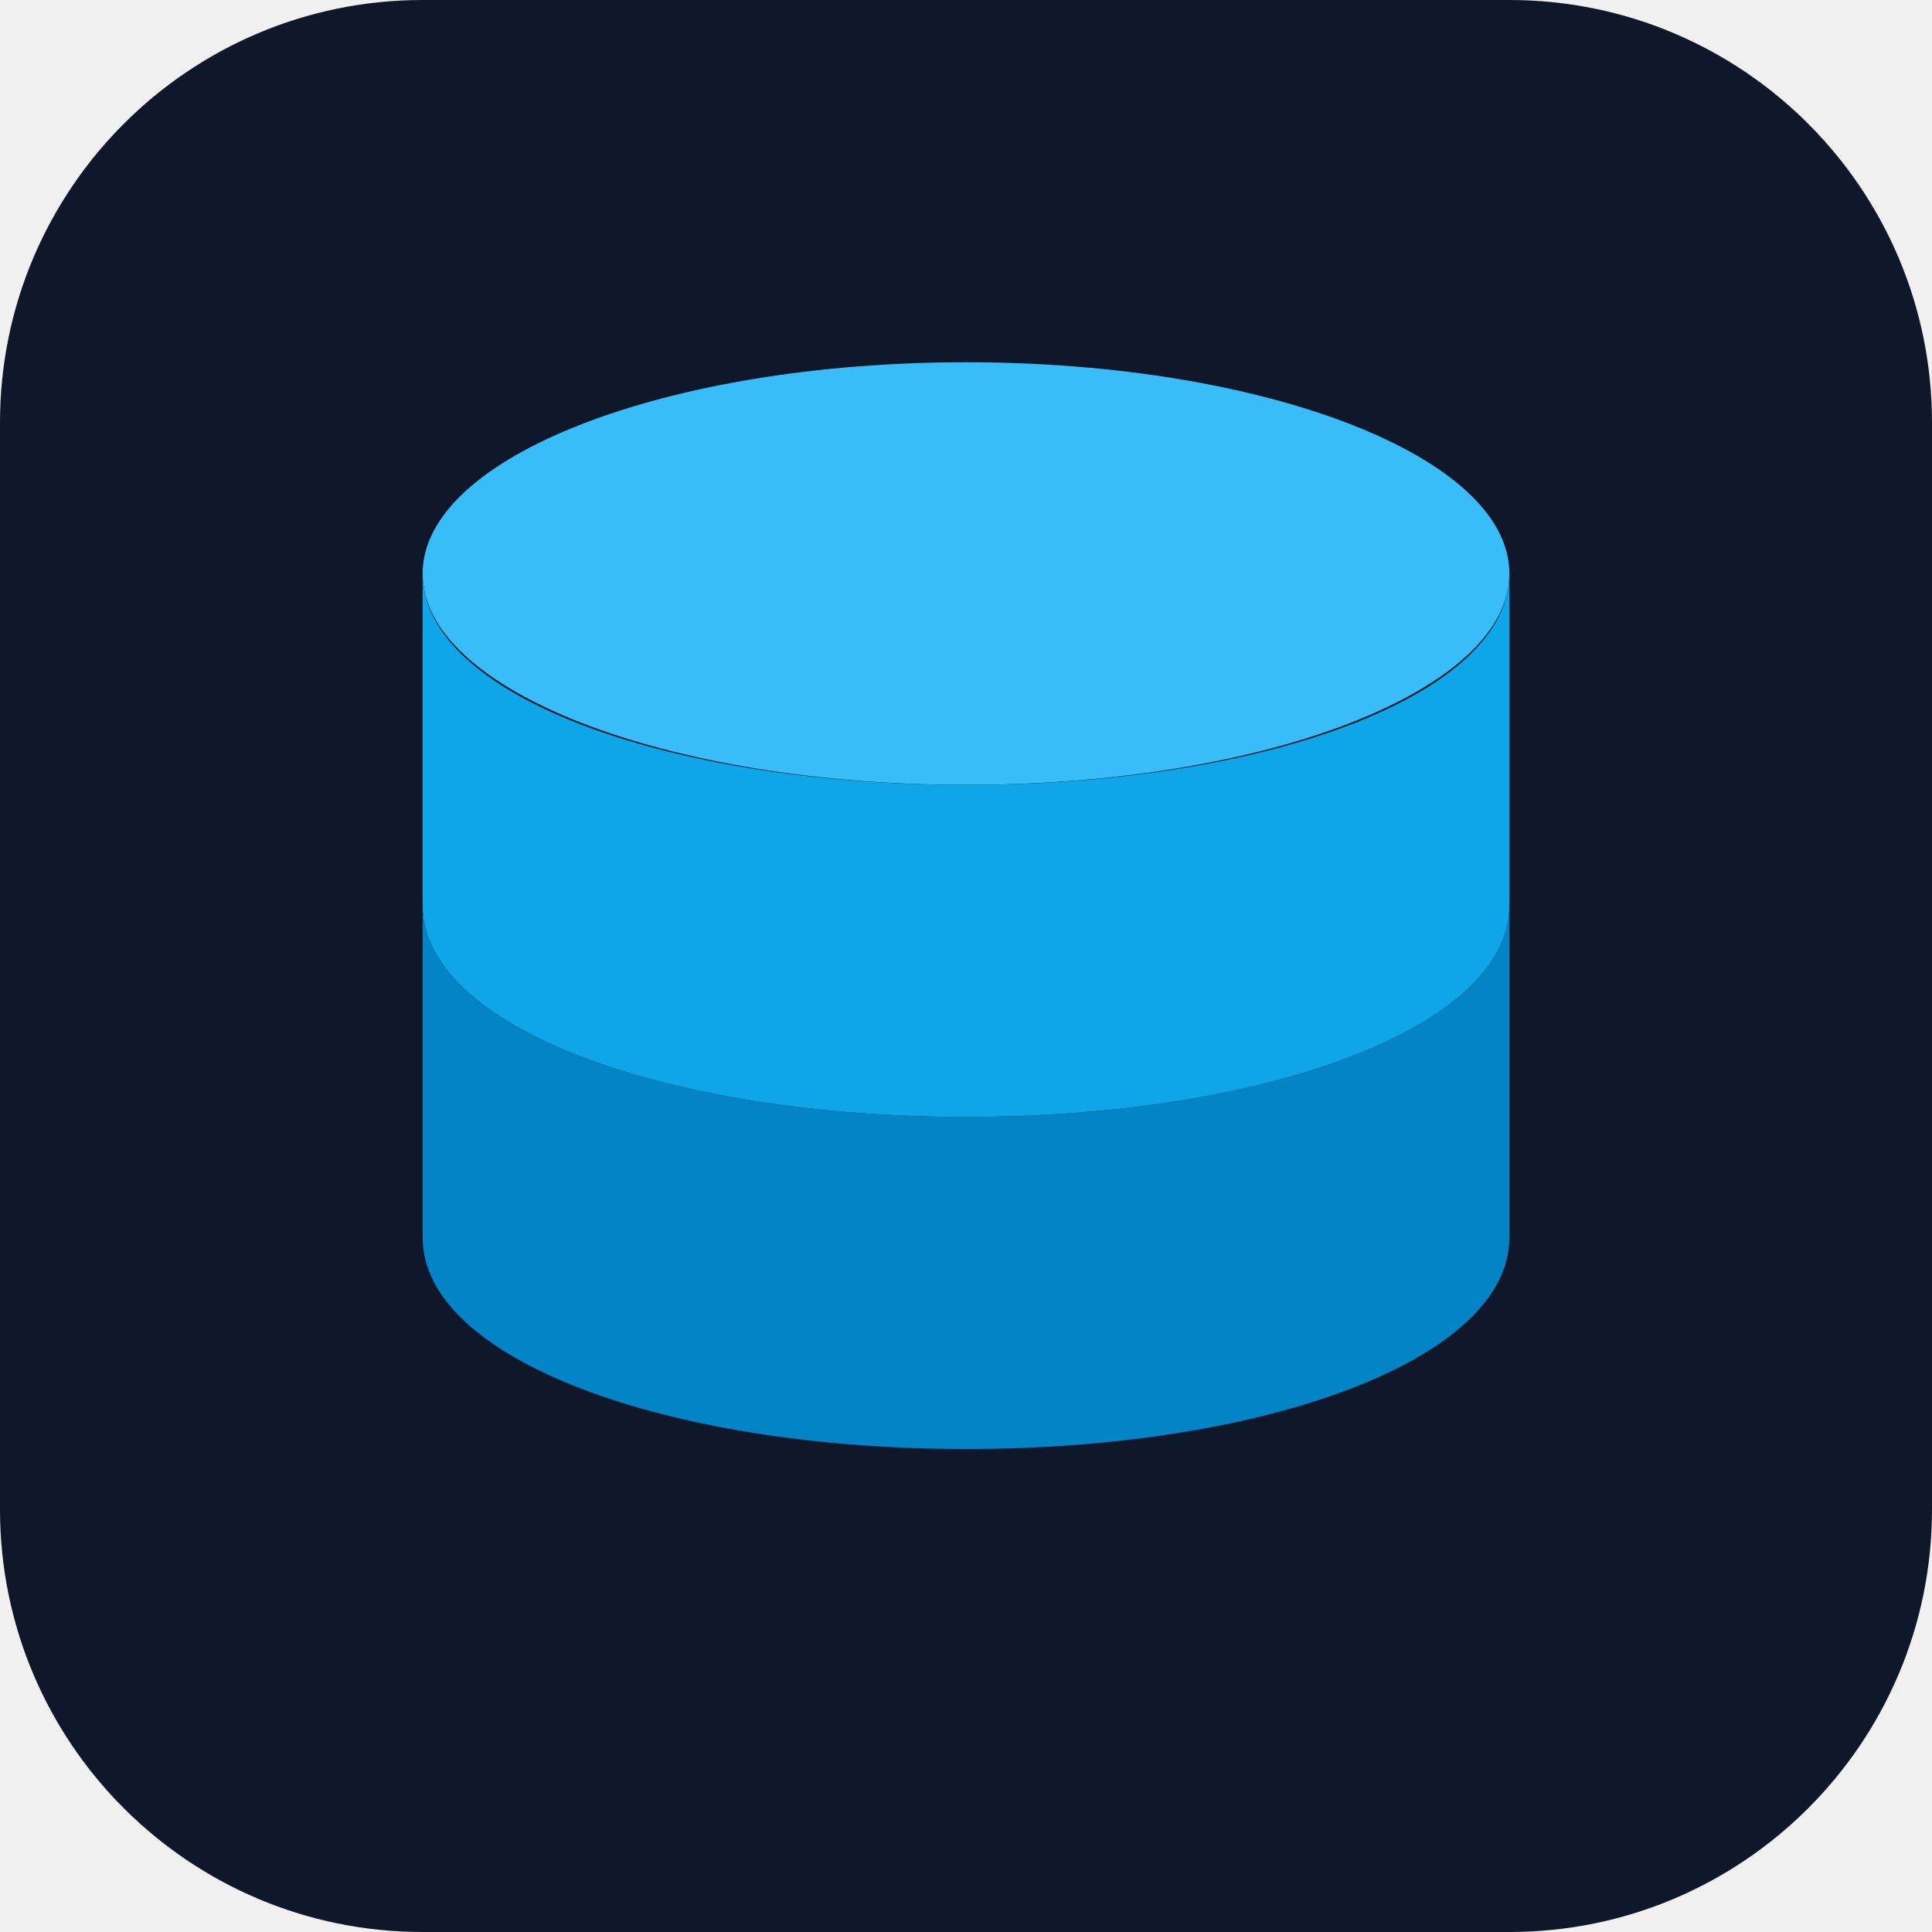
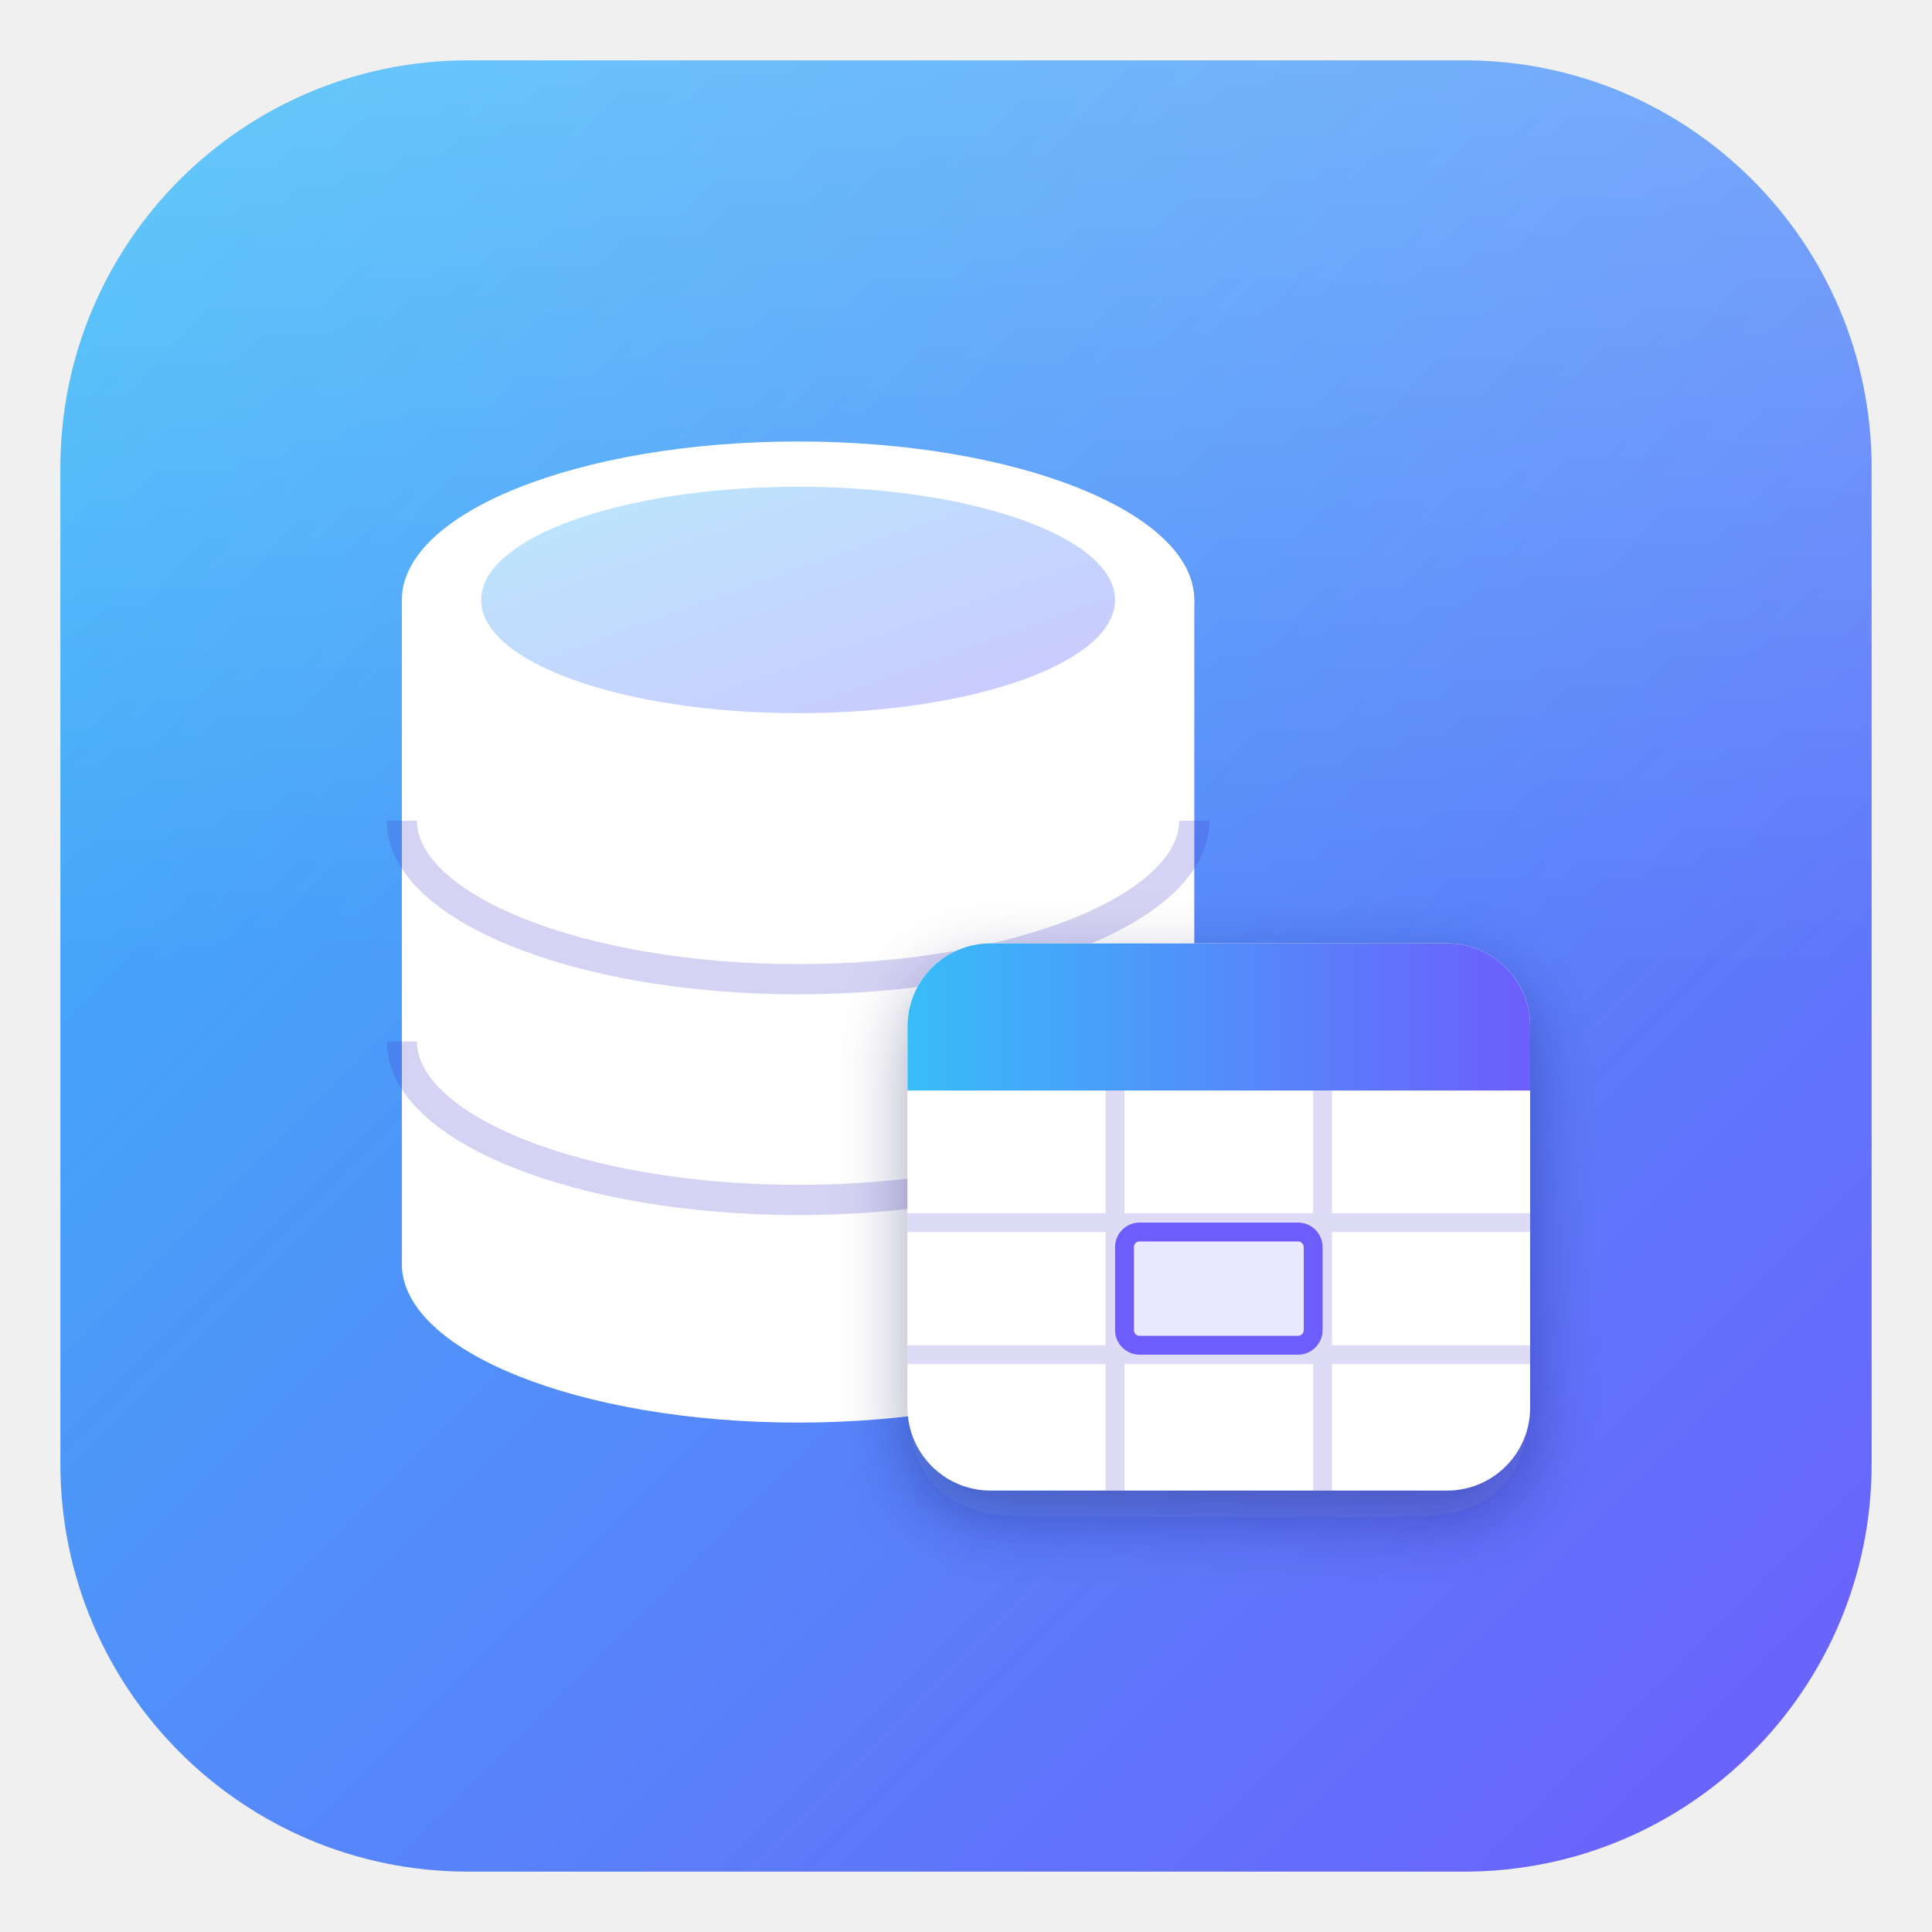
- <svg xmlns="http://www.w3.org/2000/svg" viewBox="0 0 128 128">
-   <rect width="128" height="128" rx="28" fill="#0f172a" />
-   <ellipse cx="64" cy="38" rx="36" ry="14" fill="#38bdf8" />
-   <path d="M28 38v22c0 8 16 14 36 14s36-6 36-14V38c0 8-16 14-36 14S28 46 28 38z" fill="#0ea5e9" />
-   <path d="M28 60v22c0 8 16 14 36 14s36-6 36-14V60c0 8-16 14-36 14S28 68 28 60z" fill="#0284c7" />
+ <svg xmlns="http://www.w3.org/2000/svg" viewBox="0 0 1024 1024">
+   <defs>
+     <linearGradient id="bmrbg" x1="0" y1="0" x2="1" y2="1">
+       <stop offset="0" stop-color="#38bdf8" />
+       <stop offset="1" stop-color="#6d5dfc" />
+     </linearGradient>
+     <linearGradient id="bmrtop" x1="0" y1="0" x2="1" y2="1">
+       <stop offset="0" stop-color="#38bdf8" stop-opacity=".35" />
+       <stop offset="1" stop-color="#6d5dfc" stop-opacity=".35" />
+     </linearGradient>
+     <linearGradient id="bmrhead" x1="0" y1="0" x2="1" y2="0">
+       <stop offset="0" stop-color="#38bdf8" />
+       <stop offset="1" stop-color="#6d5dfc" />
+     </linearGradient>
+     <linearGradient id="bmrshine" x1="0" y1="0" x2="0" y2="1">
+       <stop offset="0" stop-color="#fff" stop-opacity=".22" />
+       <stop offset=".5" stop-color="#fff" stop-opacity="0" />
+     </linearGradient>
+     <filter id="bmrshadow" x="-20%" y="-20%" width="140%" height="150%">
+       <feDropShadow dx="0" dy="14" stdDeviation="18" flood-color="#1e1b4b" flood-opacity=".35" />
+     </filter>
+   </defs>
+   <rect x="32" y="32" width="960" height="960" rx="216" fill="url(#bmrbg)" />
+   <rect x="32" y="32" width="960" height="960" rx="216" fill="url(#bmrshine)" />
+   <g transform="translate(512 512) scale(1) translate(-531 -512)">
+     <g>
+       <path d="M232 318v352c0 46 94 84 210 84s210-38 210-84V318" fill="#fff" />
+       <path d="M232 435c0 46 94 84 210 84s210-38 210-84M232 552c0 46 94 84 210 84s210-38 210-84" fill="none" stroke="#4338ca" stroke-opacity=".22" stroke-width="16" />
+       <ellipse cx="442" cy="318" rx="210" ry="84" fill="#fff" />
+       <ellipse cx="442" cy="318" rx="168" ry="60" fill="url(#bmrtop)" />
+       <g filter="url(#bmrshadow)">
+         <rect x="500" y="500" width="330" height="290" rx="44" fill="#fff" />
+       </g>
+       <path d="M544 500h242a44 44 0 0 1 44 44v34H500v-34a44 44 0 0 1 44-44z" fill="url(#bmrhead)" />
+       <path d="M610 578v212M720 578v212M500 648h330M500 718h330" stroke="#4338ca" stroke-opacity=".18" stroke-width="10" />
+       <rect x="615" y="653" width="100" height="60" rx="8" fill="#6d5dfc" fill-opacity=".14" stroke="#6d5dfc" stroke-width="10" />
+     </g>
+   </g>
</svg>
